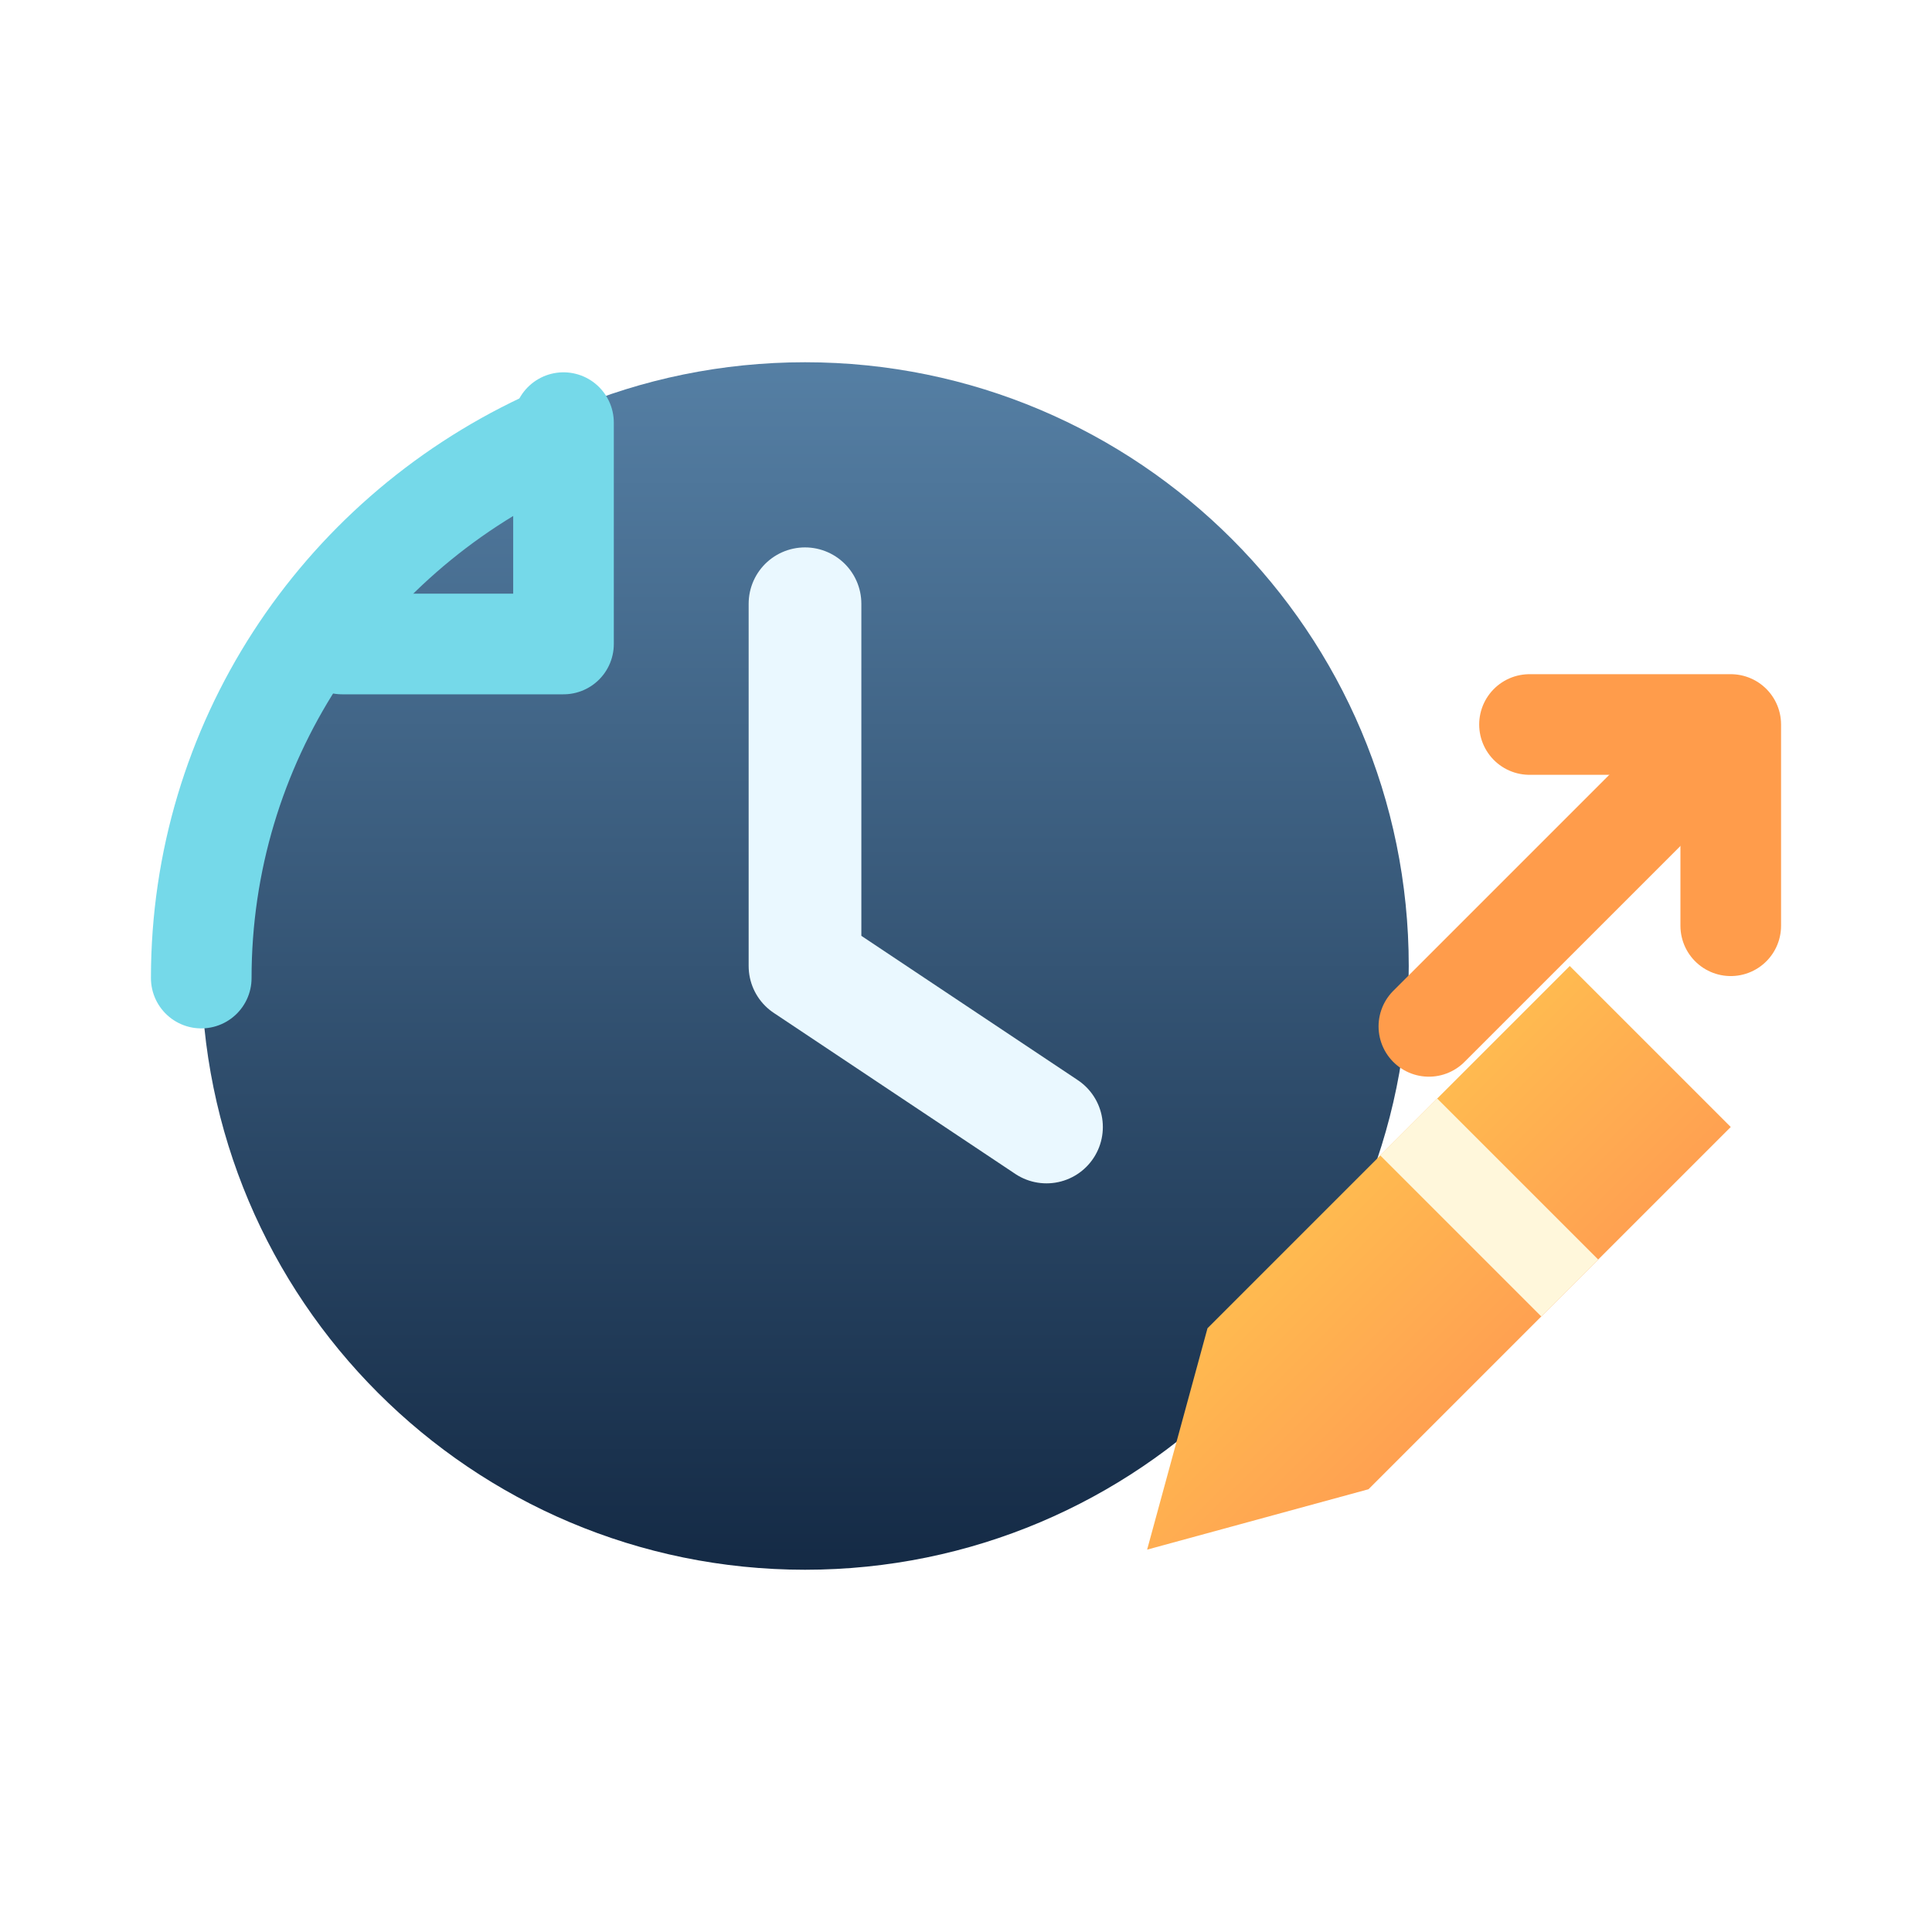
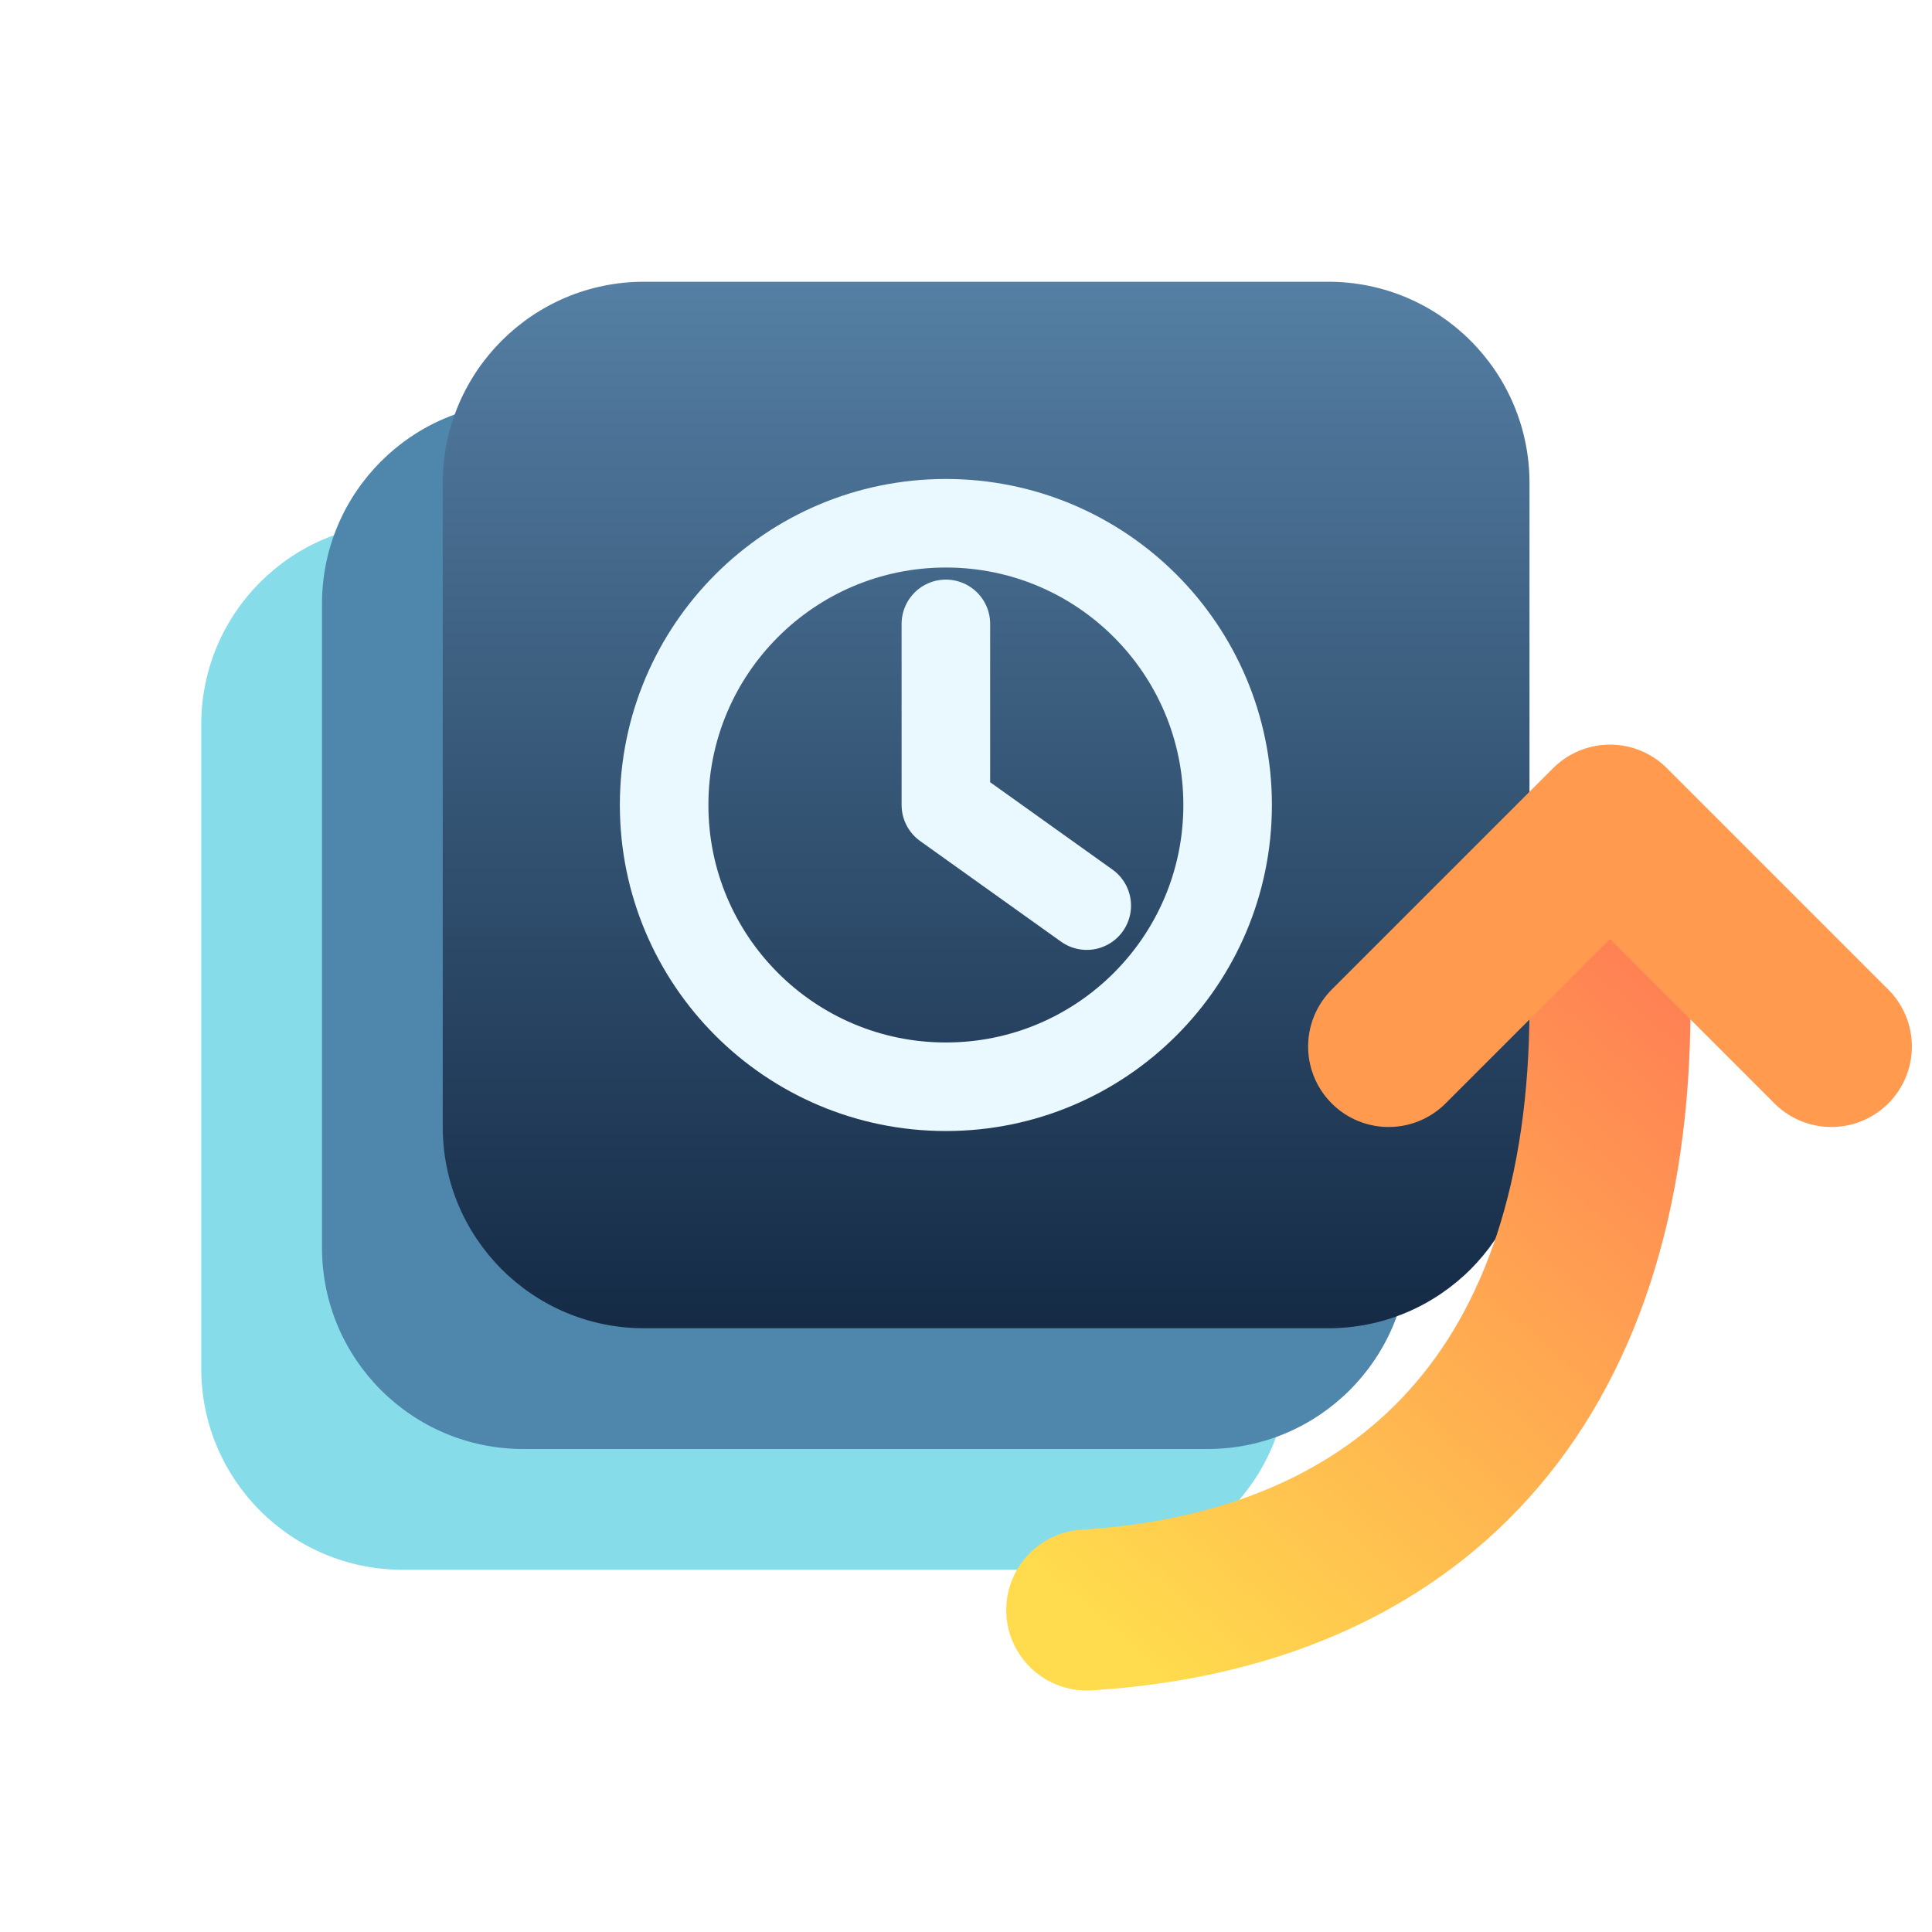
<svg xmlns="http://www.w3.org/2000/svg" width="48" height="48" viewBox="0 0 48 48" fill="none">
-   <circle cx="20" cy="24" r="15" fill="url(#history-clock)" />
-   <path d="M20 15V24L26 28" stroke="#EAF8FF" stroke-width="2.8" stroke-linecap="round" stroke-linejoin="round" />
-   <path d="M8.5 16H14V10.5" stroke="#75D9E9" stroke-width="2.5" stroke-linecap="round" stroke-linejoin="round" />
-   <path d="M13.5 11C8.4 13.4 5 18.5 5 24.3" stroke="#75D9E9" stroke-width="2.5" stroke-linecap="round" />
-   <path d="M30 33L39 24L43 28L34 37L28.5 38.5L30 33Z" fill="url(#history-deploy)" />
-   <path d="M35 28L39 32" stroke="#FFF7DB" stroke-width="2" />
-   <path d="M38 18H43V23" stroke="#FF9C4B" stroke-width="2.5" stroke-linecap="round" stroke-linejoin="round" />
-   <path d="M42.5 18.5L35.5 25.5" stroke="#FF9C4B" stroke-width="2.5" stroke-linecap="round" />
+   <rect x="5" y="13" width="27" height="26" rx="5" fill="#86DCE8" />
+   <rect x="8" y="10" width="27" height="26" rx="5" fill="#4F86AC" />
+   <rect x="11" y="7" width="27" height="26" rx="5" fill="url(#history-snapshot)" />
+   <circle cx="23.5" cy="20" r="7" stroke="#EAF8FF" stroke-width="2.2" />
+   <path d="M23.5 15.5V20L27 22.5" stroke="#EAF8FF" stroke-width="2.2" stroke-linecap="round" stroke-linejoin="round" />
+   <path d="M27 40C35 39.5 40 34.5 40 25" stroke="url(#deployment-arrow)" stroke-width="4" stroke-linecap="round" />
+   <path d="M34.5 26L40 20.5L45.5 26" stroke="#FF9A4F" stroke-width="4" stroke-linecap="round" stroke-linejoin="round" />
  <defs>
-     <linearGradient id="history-clock" x1="20" y1="9" x2="20" y2="39" gradientUnits="userSpaceOnUse">
+     <linearGradient id="history-snapshot" x1="24.5" y1="7" x2="24.5" y2="33" gradientUnits="userSpaceOnUse">
      <stop stop-color="#557FA4" />
      <stop offset="1" stop-color="#142A45" />
    </linearGradient>
-     <linearGradient id="history-deploy" x1="28.5" y1="24" x2="43" y2="38.5" gradientUnits="userSpaceOnUse">
+     <linearGradient id="deployment-arrow" x1="27" y1="40" x2="41" y2="24" gradientUnits="userSpaceOnUse">
      <stop stop-color="#FFDB4D" />
      <stop offset="1" stop-color="#FF8054" />
    </linearGradient>
  </defs>
</svg>
